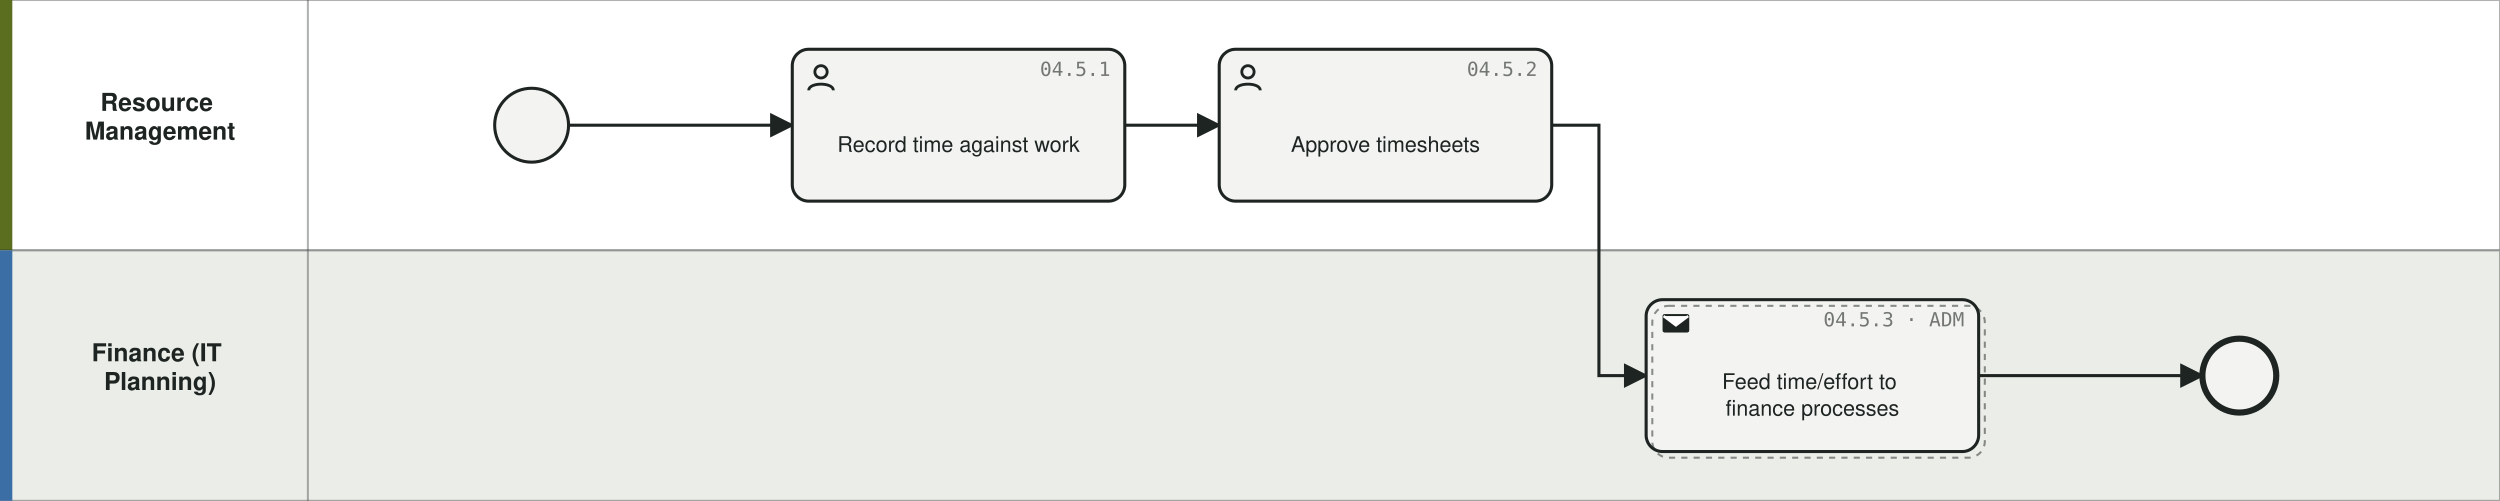
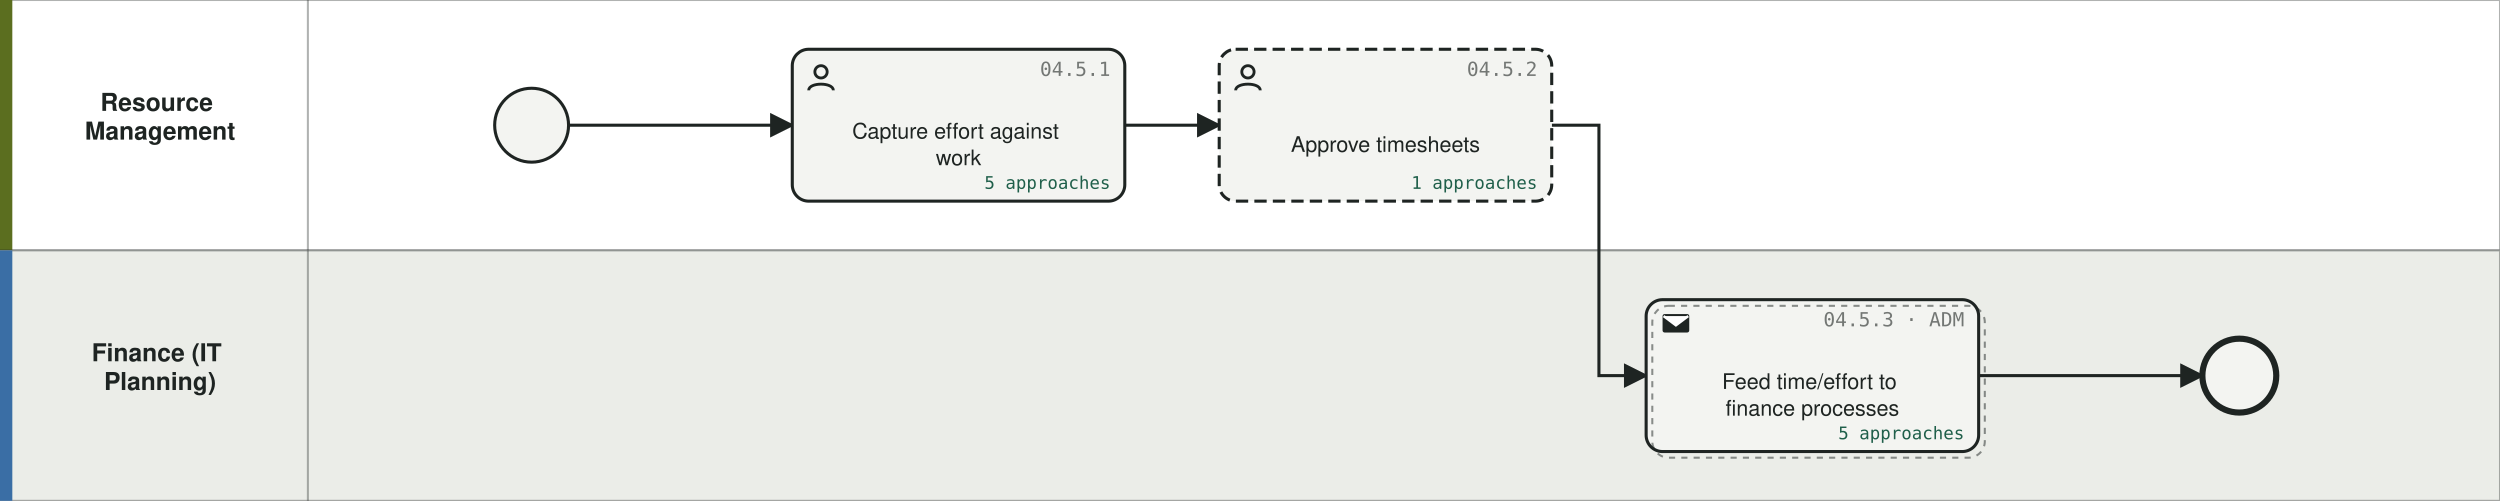
<svg xmlns="http://www.w3.org/2000/svg" viewBox="0 0 1218 244" width="1218" height="244" role="img" aria-label="BPMN swimlane diagram of 04.5 Track &amp; approve time: 2 lanes, 3 steps">
  <style>
svg{font-family:"IBM Plex Sans",-apple-system,"Segoe UI",Helvetica,Arial,sans-serif;color:#1E2422}
.lane0{fill:#FFFFFF}.lane1{fill:#EBEDE8}.ground{fill:#F3F4F1}.gw{fill:#FAF0DC}.env{fill:#FFFFFF}
@media (prefers-color-scheme: dark){svg{color:#E8EAE6}.lane0{fill:#202423}.lane1{fill:#2A2F2D}.ground{fill:#181B1A}.gw{fill:#3A2F17}.env{fill:#202423}}
</style>
  <defs>
    <marker id="arrow" viewBox="0 0 10 10" refX="9" refY="5" markerWidth="8" markerHeight="8" orient="auto-start-reverse">
      <path d="M0 0L10 5L0 10z" fill="currentColor" />
    </marker>
  </defs>
  <g>
    <rect x="0" y="0" width="1218" height="122" class="lane0" stroke="currentColor" stroke-opacity=".35" />
    <rect x="0" y="0" width="6" height="122" fill="#5B6E1F" />
    <text x="78.0" y="54.0" text-anchor="middle" font-size="12" font-weight="600" fill="currentColor">
      <tspan x="78.0" dy="0">Resource</tspan>
      <tspan x="78.0" dy="14">Management</tspan>
    </text>
    <line x1="150" y1="0" x2="150" y2="122" stroke="currentColor" stroke-opacity=".35" />
  </g>
  <g>
    <rect x="0" y="122" width="1218" height="122" class="lane1" stroke="currentColor" stroke-opacity=".35" />
    <rect x="0" y="122" width="6" height="122" fill="#3A6EA5" />
    <text x="78.0" y="176.0" text-anchor="middle" font-size="12" font-weight="600" fill="currentColor">
      <tspan x="78.0" dy="0">Finance (IT</tspan>
      <tspan x="78.0" dy="14">Planning)</tspan>
    </text>
    <line x1="150" y1="122" x2="150" y2="244" stroke="currentColor" stroke-opacity=".35" />
  </g>
  <path d="M277 61L386 61" fill="none" stroke="currentColor" stroke-width="1.5" marker-end="url(#arrow)" />
  <path d="M548 61L594 61" fill="none" stroke="currentColor" stroke-width="1.5" marker-end="url(#arrow)" />
  <path d="M756 61L779 61L779 183L802 183" fill="none" stroke="currentColor" stroke-width="1.5" marker-end="url(#arrow)" />
  <path d="M964 183L1073 183" fill="none" stroke="currentColor" stroke-width="1.5" marker-end="url(#arrow)" />
  <g class="bn">
    <circle cx="259.0" cy="61.0" r="18" class="ground" stroke="currentColor" stroke-width="1.5" />
    <text x="259.0" y="92.0" text-anchor="middle" font-size="10.5" fill="currentColor" />
  </g>
  <g class="bn">
    <rect x="386.0" y="24.0" width="162" height="74" rx="8" class="ground" stroke="currentColor" stroke-width="1.5" />
    <g transform="translate(394.0,31.0)" stroke="currentColor" fill="none" stroke-width="1.4">
      <circle cx="6" cy="4" r="3" />
      <path d="M0 13c0-4 12-4 12 0" />
    </g>
+     <text x="541.0" y="92.0" text-anchor="end" font-size="8.5" fill="#1F5F4A" font-family="monospace">5 approaches</text>
    <text x="541.0" y="37.0" text-anchor="end" font-size="9.5" fill="currentColor" fill-opacity=".6" font-family="monospace">04.5.1</text>
-     <text x="467.0" y="74.0" text-anchor="middle" font-size="10.5" fill="currentColor">
-       <tspan x="467.0" dy="0">Record time against work</tspan>
+     <text x="467.0" y="67.5" text-anchor="middle" font-size="10.5" fill="currentColor">
+       <tspan x="467.0" dy="0">Capture effort against</tspan>
+       <tspan x="467.0" dy="13">work</tspan>
    </text>
  </g>
  <g class="bn">
-     <rect x="594.0" y="24.0" width="162" height="74" rx="8" class="ground" stroke="currentColor" stroke-width="1.5" />
+     <rect x="594.0" y="24.0" width="162" height="74" rx="8" class="ground" stroke="currentColor" stroke-width="1.5" stroke-dasharray="6 3" />
    <g transform="translate(602.0,31.0)" stroke="currentColor" fill="none" stroke-width="1.4">
      <circle cx="6" cy="4" r="3" />
      <path d="M0 13c0-4 12-4 12 0" />
    </g>
+     <text x="749.0" y="92.0" text-anchor="end" font-size="8.5" fill="#1F5F4A" font-family="monospace">1 approaches</text>
    <text x="749.0" y="37.0" text-anchor="end" font-size="9.5" fill="currentColor" fill-opacity=".6" font-family="monospace">04.5.2</text>
    <text x="675.0" y="74.0" text-anchor="middle" font-size="10.5" fill="currentColor">
      <tspan x="675.0" dy="0">Approve timesheets</tspan>
    </text>
  </g>
  <g class="bn">
    <rect x="802.0" y="146.0" width="162" height="74" rx="8" class="ground" stroke="currentColor" stroke-width="1.5" />
    <rect x="805.0" y="149.0" width="162" height="74" rx="8" fill="none" stroke="currentColor" stroke-width="1" stroke-dasharray="3 3" opacity=".5" />
    <g transform="translate(810.0,153.0)">
      <rect width="13" height="9" rx="1" fill="currentColor" />
      <path d="M0.5 1l6 4.5 6-4.5" class="env" stroke="#fff" stroke-width="1.2" fill="none" />
    </g>
+     <text x="957.0" y="214.0" text-anchor="end" font-size="8.5" fill="#1F5F4A" font-family="monospace">5 approaches</text>
    <text x="957.0" y="159.0" text-anchor="end" font-size="9.5" fill="currentColor" fill-opacity=".6" font-family="monospace">04.5.3 · ADM</text>
    <text x="883.0" y="189.5" text-anchor="middle" font-size="10.5" fill="currentColor">
      <tspan x="883.0" dy="0">Feed time/effort to</tspan>
      <tspan x="883.0" dy="13">finance processes</tspan>
    </text>
  </g>
  <g class="bn">
    <circle cx="1091.0" cy="183.0" r="18" class="ground" stroke="currentColor" stroke-width="3" />
    <text x="1091.0" y="214.0" text-anchor="middle" font-size="10.5" fill="currentColor" />
  </g>
</svg>
